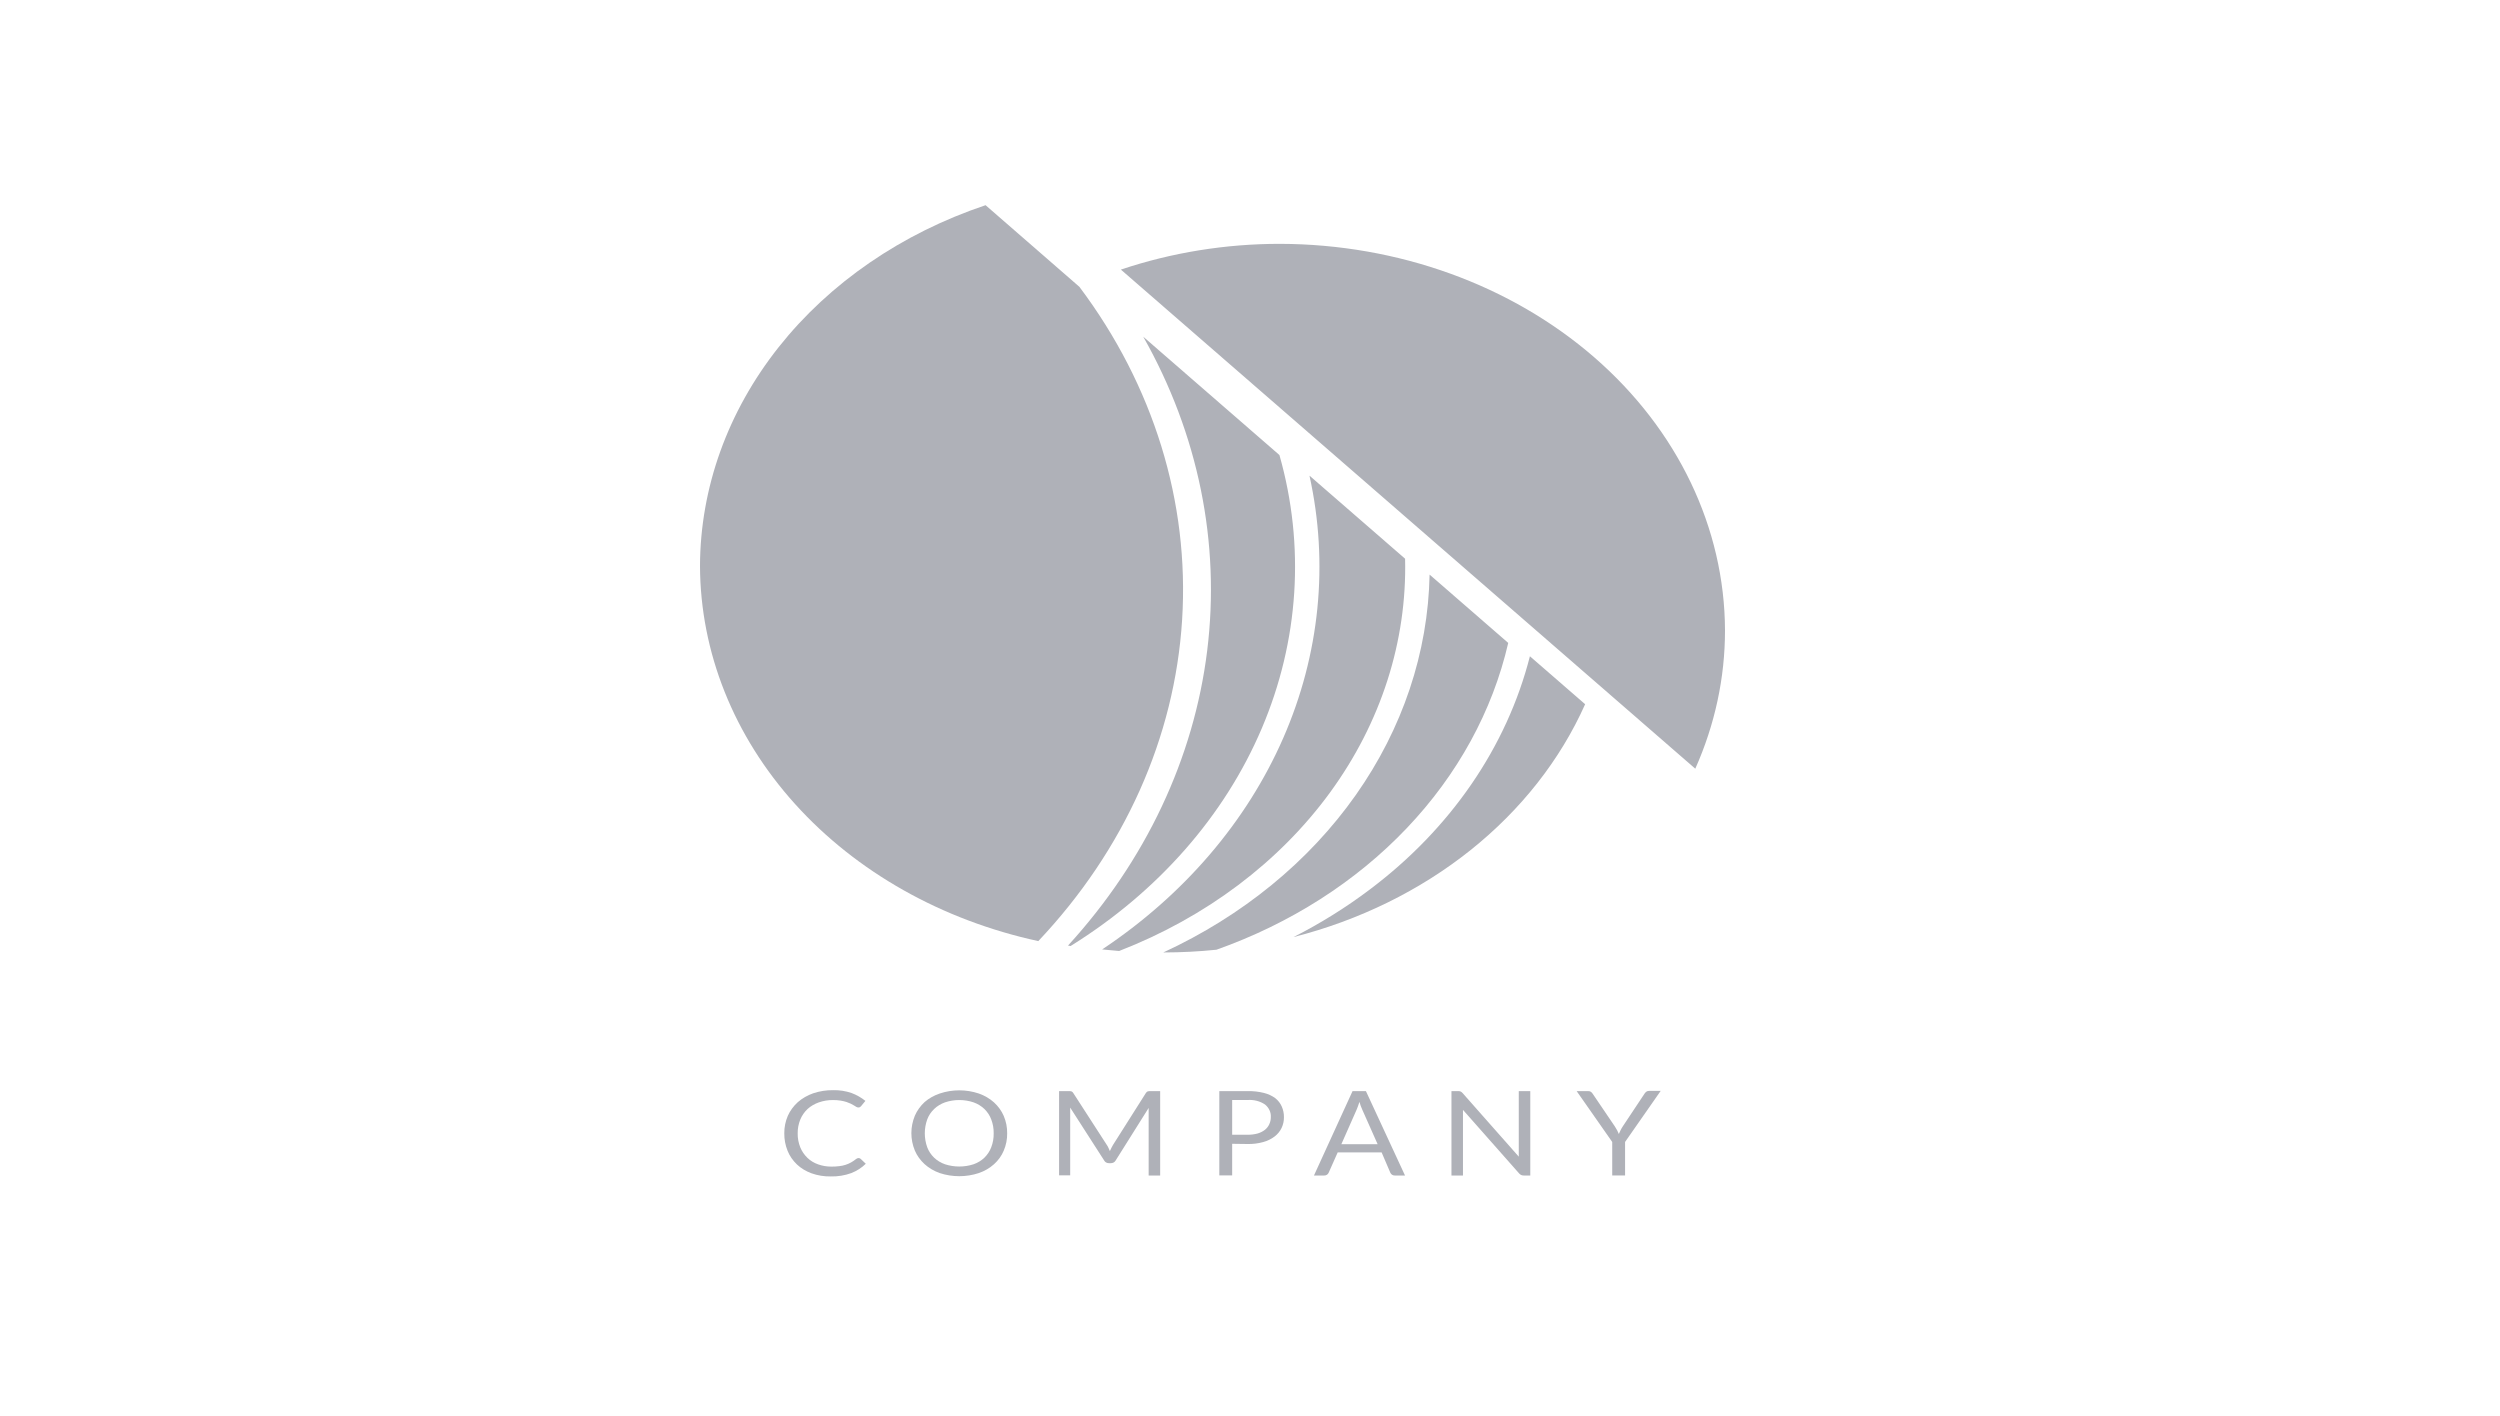
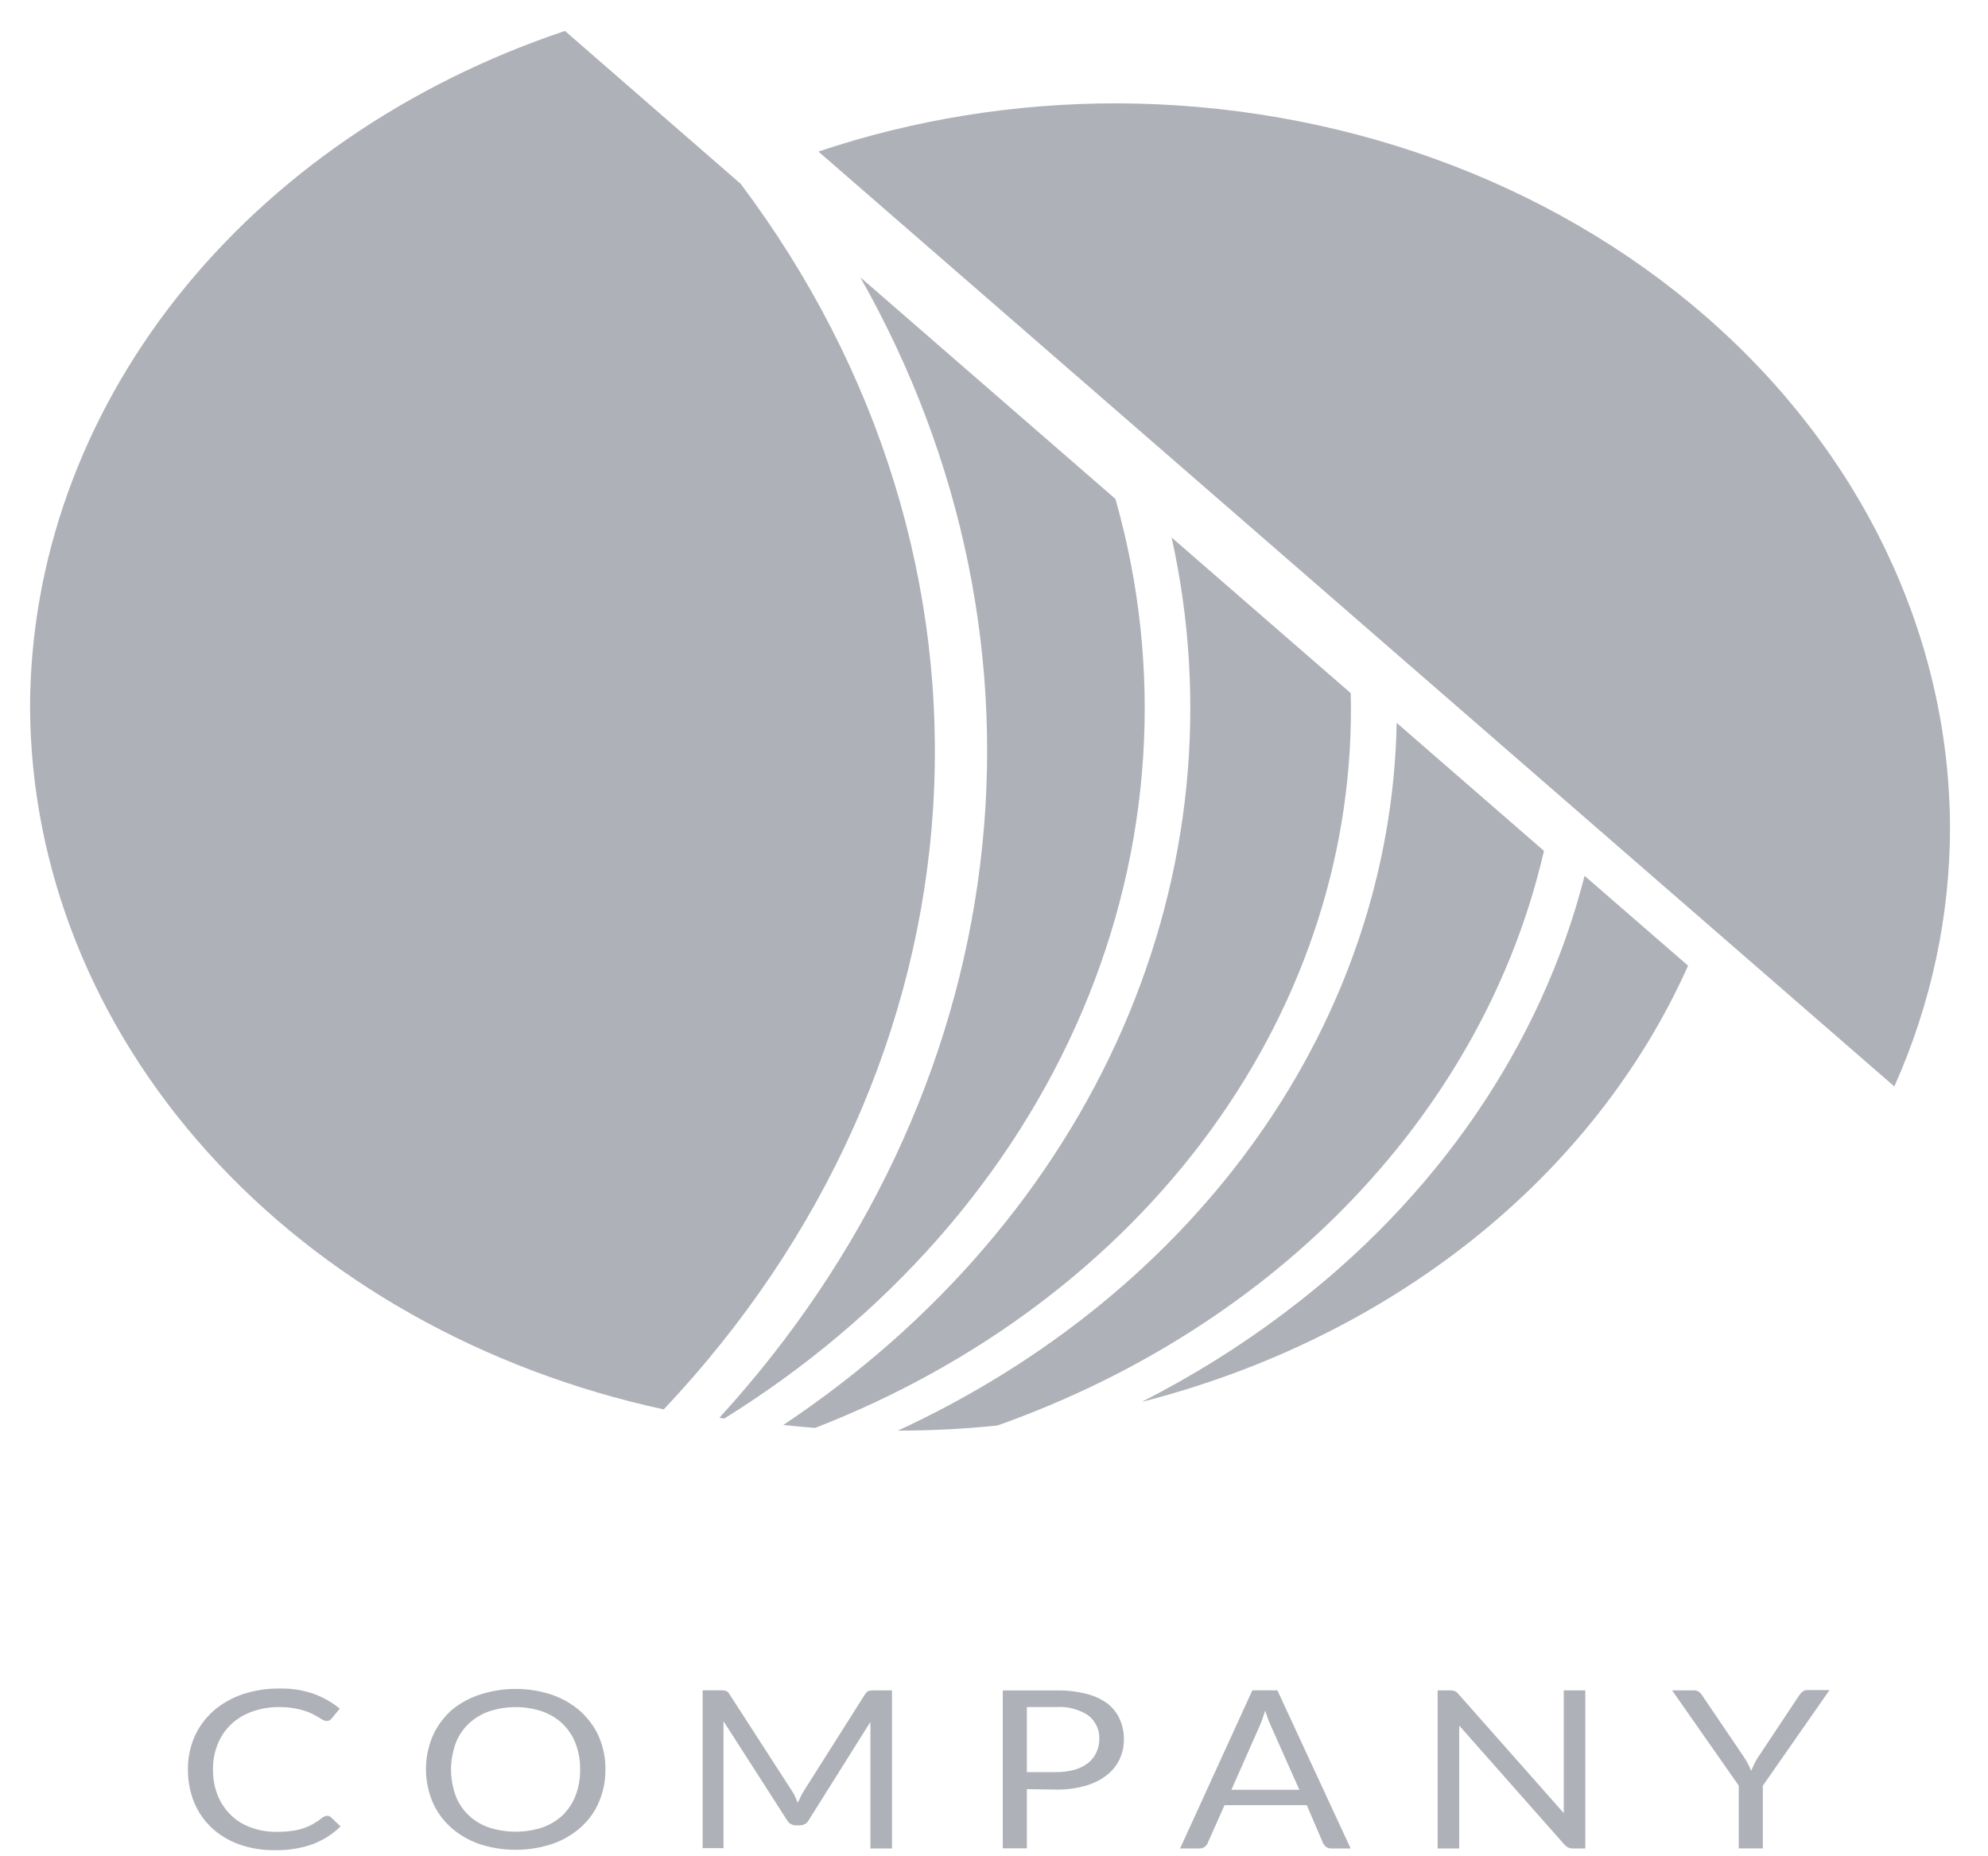
- <svg xmlns="http://www.w3.org/2000/svg" width="106" height="60" viewBox="0 0 106 60" fill="none">
-   <path d="M36.406 49.101C36.422 49.102 36.438 49.105 36.452 49.111C36.467 49.116 36.48 49.124 36.491 49.135L36.709 49.343C36.539 49.512 36.33 49.647 36.095 49.739C35.82 49.839 35.524 49.888 35.226 49.881C34.945 49.886 34.667 49.841 34.408 49.748C34.174 49.663 33.964 49.536 33.791 49.374C33.616 49.206 33.48 49.01 33.394 48.796C33.298 48.557 33.251 48.306 33.254 48.054C33.251 47.8 33.301 47.548 33.404 47.31C33.5 47.095 33.643 46.899 33.827 46.732C34.013 46.569 34.236 46.441 34.481 46.355C34.75 46.265 35.036 46.22 35.324 46.223C35.591 46.217 35.857 46.258 36.106 46.344C36.322 46.425 36.52 46.538 36.693 46.678L36.51 46.9C36.497 46.916 36.481 46.93 36.464 46.941C36.442 46.953 36.416 46.959 36.39 46.957C36.362 46.956 36.334 46.947 36.311 46.934L36.213 46.874L36.076 46.798C36.017 46.77 35.956 46.746 35.894 46.725C35.813 46.7 35.73 46.68 35.645 46.666C35.538 46.649 35.43 46.641 35.321 46.642C35.114 46.64 34.908 46.674 34.716 46.742C34.537 46.805 34.375 46.9 34.241 47.021C34.105 47.15 34.001 47.302 33.933 47.467C33.856 47.655 33.819 47.854 33.822 48.054C33.818 48.257 33.856 48.459 33.933 48.651C34 48.815 34.103 48.965 34.236 49.094C34.361 49.215 34.516 49.309 34.688 49.369C34.867 49.433 35.057 49.465 35.25 49.464C35.361 49.465 35.473 49.459 35.583 49.445C35.763 49.426 35.935 49.372 36.087 49.286C36.163 49.242 36.236 49.193 36.303 49.139C36.331 49.116 36.367 49.103 36.406 49.101Z" fill="#AFB1B8" />
-   <path d="M42.704 48.054C42.708 48.305 42.658 48.555 42.557 48.791C42.468 49.004 42.328 49.199 42.146 49.363C41.965 49.526 41.745 49.654 41.502 49.738C40.968 49.915 40.378 49.915 39.844 49.738C39.603 49.653 39.385 49.524 39.204 49.361C39.022 49.195 38.881 48.999 38.789 48.783C38.593 48.306 38.593 47.785 38.789 47.308C38.882 47.092 39.023 46.895 39.204 46.727C39.386 46.569 39.604 46.446 39.844 46.365C40.377 46.185 40.969 46.185 41.502 46.365C41.744 46.45 41.963 46.578 42.145 46.741C42.325 46.906 42.465 47.1 42.557 47.312C42.658 47.55 42.708 47.801 42.704 48.054ZM42.132 48.054C42.136 47.853 42.101 47.653 42.028 47.462C41.967 47.298 41.868 47.147 41.736 47.019C41.609 46.897 41.451 46.801 41.276 46.739C40.888 46.609 40.458 46.609 40.071 46.739C39.895 46.801 39.738 46.897 39.61 47.019C39.477 47.146 39.376 47.297 39.315 47.462C39.177 47.847 39.177 48.26 39.315 48.646C39.377 48.81 39.477 48.961 39.61 49.089C39.738 49.21 39.895 49.305 40.071 49.366C40.459 49.492 40.887 49.492 41.276 49.366C41.451 49.305 41.608 49.21 41.736 49.089C41.867 48.96 41.966 48.809 42.028 48.646C42.101 48.455 42.136 48.255 42.132 48.054Z" fill="#AFB1B8" />
-   <path d="M47.001 48.675L47.059 48.807C47.08 48.76 47.099 48.717 47.121 48.675C47.142 48.63 47.166 48.587 47.192 48.544L48.585 46.344C48.613 46.306 48.637 46.282 48.664 46.275C48.702 46.265 48.74 46.261 48.779 46.263H49.191V49.843H48.703V47.211C48.703 47.178 48.703 47.14 48.703 47.099C48.7 47.059 48.7 47.017 48.703 46.976L47.301 49.208C47.283 49.241 47.255 49.269 47.219 49.289C47.183 49.309 47.142 49.319 47.099 49.319H47.02C46.978 49.319 46.936 49.309 46.9 49.289C46.864 49.27 46.836 49.241 46.819 49.208L45.376 46.962C45.376 47.005 45.376 47.047 45.376 47.09C45.376 47.133 45.376 47.17 45.376 47.204V49.835H44.905V46.263H45.316C45.355 46.261 45.394 46.265 45.431 46.275C45.465 46.29 45.492 46.314 45.507 46.344L46.93 48.547C46.958 48.587 46.982 48.63 47.001 48.675Z" fill="#AFB1B8" />
-   <path d="M52.244 48.497V49.838H51.699V46.263H52.915C53.145 46.259 53.373 46.286 53.594 46.341C53.77 46.385 53.934 46.461 54.074 46.564C54.195 46.661 54.288 46.781 54.346 46.915C54.411 47.06 54.442 47.216 54.439 47.372C54.441 47.529 54.407 47.684 54.338 47.829C54.273 47.966 54.172 48.088 54.044 48.187C53.904 48.294 53.739 48.375 53.561 48.423C53.349 48.482 53.127 48.51 52.904 48.506L52.244 48.497ZM52.244 48.113H52.904C53.047 48.115 53.19 48.096 53.327 48.059C53.439 48.026 53.543 47.973 53.632 47.905C53.714 47.839 53.777 47.758 53.817 47.668C53.862 47.572 53.884 47.47 53.883 47.367C53.889 47.268 53.871 47.168 53.828 47.076C53.786 46.983 53.721 46.9 53.638 46.832C53.429 46.69 53.168 46.622 52.904 46.64H52.244V48.113Z" fill="#AFB1B8" />
-   <path d="M59.573 49.842H59.142C59.099 49.844 59.057 49.832 59.022 49.809C58.991 49.787 58.967 49.758 58.951 49.726L58.581 48.862H56.718L56.334 49.726C56.32 49.758 56.296 49.786 56.266 49.807C56.231 49.831 56.188 49.844 56.143 49.842H55.712L57.348 46.263H57.915L59.573 49.842ZM56.874 48.513H58.411L57.763 47.056C57.713 46.947 57.672 46.834 57.64 46.72L57.577 46.907C57.558 46.964 57.536 47.016 57.517 47.059L56.874 48.513Z" fill="#AFB1B8" />
-   <path d="M61.929 46.279C61.961 46.295 61.989 46.317 62.011 46.343L64.396 49.042C64.396 48.999 64.396 48.956 64.396 48.916C64.396 48.876 64.396 48.836 64.396 48.798V46.263H64.884V49.842H64.612C64.573 49.843 64.534 49.836 64.5 49.821C64.466 49.804 64.436 49.782 64.412 49.755L62.03 47.059C62.032 47.1 62.032 47.141 62.03 47.182C62.03 47.222 62.03 47.258 62.03 47.291V49.842H61.542V46.263H61.831C61.864 46.262 61.898 46.268 61.929 46.279Z" fill="#AFB1B8" />
-   <path d="M68.903 48.419V49.84H68.358V48.419L66.85 46.263H67.338C67.38 46.261 67.422 46.272 67.455 46.294C67.485 46.317 67.51 46.344 67.529 46.374L68.472 47.765C68.51 47.824 68.543 47.879 68.57 47.931C68.598 47.983 68.62 48.033 68.639 48.082L68.709 47.928C68.736 47.872 68.767 47.818 68.802 47.765L69.732 46.365C69.751 46.337 69.775 46.312 69.803 46.289C69.835 46.265 69.877 46.252 69.92 46.254H70.413L68.903 48.419Z" fill="#AFB1B8" />
-   <path d="M46.731 40.256C46.968 40.282 47.209 40.303 47.451 40.322C51.13 38.893 54.242 36.552 56.399 33.594C58.555 30.636 59.66 27.191 59.576 23.69L55.522 20.168C56.346 23.895 55.96 27.748 54.408 31.296C52.855 34.844 50.197 37.946 46.731 40.256Z" fill="#AFB1B8" />
-   <path d="M45.284 40.092L45.393 40.111C49.097 37.809 51.92 34.595 53.499 30.884C55.078 27.173 55.339 23.135 54.248 19.294L48.474 14.277C50.809 18.401 51.749 23.016 51.185 27.586C50.62 32.156 48.574 36.493 45.284 40.092Z" fill="#AFB1B8" />
-   <path d="M64.868 27.826C63.887 31.673 61.504 35.142 58.074 37.719C57.072 38.475 55.991 39.15 54.845 39.732C57.639 39.019 60.206 37.758 62.35 36.046C64.494 34.334 66.157 32.217 67.21 29.859L64.868 27.826Z" fill="#AFB1B8" />
-   <path d="M63.949 27.26L60.615 24.363C60.551 27.666 59.47 30.894 57.484 33.711C55.499 36.529 52.681 38.833 49.324 40.384H49.341C50.089 40.383 50.836 40.345 51.579 40.268C54.716 39.155 57.488 37.385 59.646 35.115C61.805 32.846 63.283 30.147 63.949 27.26Z" fill="#AFB1B8" />
-   <path d="M45.766 12.161L41.788 8.7C38.232 9.894 35.174 11.993 33.013 14.722C30.853 17.451 29.691 20.683 29.68 23.996V23.996C29.693 27.656 31.111 31.208 33.709 34.089C36.307 36.97 39.937 39.016 44.024 39.903C47.672 36.041 49.809 31.269 50.122 26.28C50.435 21.291 48.909 16.345 45.766 12.161Z" fill="#AFB1B8" />
-   <path d="M73.14 26.727C73.126 22.385 71.134 18.224 67.6 15.153C64.066 12.083 59.276 10.352 54.278 10.339C51.969 10.337 49.679 10.708 47.525 11.431L71.88 32.593C72.714 30.722 73.141 28.733 73.14 26.727Z" fill="#AFB1B8" />
+ <svg xmlns="http://www.w3.org/2000/svg" width="45" height="42" fill="none">
+   <path d="M7.406 41.101c.016 0.0.032.004.046.009.015.006.028.014.038.024l.218.208c-.169.169-.379.304-.613.396-.275.1-.572.149-.87.142-.28.005-.559-.04-.818-.133-.234-.085-.444-.213-.616-.374-.176-.168-.311-.364-.398-.578-.095-.238-.142-.489-.139-.742-.004-.254.047-.506.15-.744.095-.215.239-.412.423-.578.186-.163.409-.291.654-.377.269-.09.554-.136.842-.133.268-.006.534.035.782.121.216.081.414.194.586.334l-.183.223c-.013.016-.028.029-.046.04-.022.013-.048.019-.074.017-.028-.002-.056-.01-.079-.024l-.098-.059-.136-.076c-.059-.028-.12-.053-.183-.073-.081-.025-.164-.045-.248-.059-.107-.017-.216-.025-.324-.024-.207-.002-.413.032-.605.1-.179.063-.341.158-.474.28-.136.129-.241.281-.308.446-.077.189-.115.388-.112.588-.003.203.035.405.112.597.067.163.169.314.303.443.125.12.28.214.453.275.178.064.369.096.562.095.111.002.223-.005.333-.019.18-.019.352-.073.504-.159.076-.044.148-.093.215-.147.028-.023.065-.037.104-.038ZM13.704 40.054c.003.251-.046.501-.147.737-.089.214-.229.409-.411.572-.182.163-.402.291-.644.376-.534.177-1.124.177-1.658 0-.241-.086-.46-.214-.641-.377-.182-.166-.323-.363-.414-.578-.196-.477-.196-.999 0-1.476.093-.215.234-.412.414-.581.183-.158.401-.281.641-.362.533-.18 1.125-.18 1.658 0 .242.086.461.214.643.377.179.165.319.359.412.571.101.237.151.489.147.742Zm-.573 0c.004-.201-.031-.401-.104-.592-.061-.164-.161-.314-.292-.443-.128-.122-.285-.217-.461-.28-.388-.13-.817-.13-1.205 0-.176.062-.333.158-.461.28-.133.128-.234.279-.294.443-.139.386-.139.799 0 1.185.061.164.162.315.294.443.128.121.285.216.461.277.389.126.817.126 1.205 0 .175-.061.333-.156.461-.277.131-.129.23-.28.292-.443.073-.191.108-.391.104-.592ZM18.001 40.675l.057.133c.022-.047.041-.09.063-.133.021-.044.044-.088.071-.13l1.393-2.201c.027-.038.052-.061.079-.069.037-.01.076-.014.115-.012h.412v3.579h-.488v-2.743c-.003-.041-.003-.082 0-.123l-1.401 2.231c-.018.033-.046.062-.082.081-.036.02-.077.03-.12.03h-.079c-.042.001-.084-.01-.12-.029-.036-.02-.064-.048-.082-.082l-1.442-2.246v2.873h-.472v-3.572h.412c.039-.002.077.002.115.012.034.015.061.039.076.069l1.423 2.203c.028.041.052.084.071.128ZM23.244 40.497v1.341h-.545v-3.574h1.216c.23-.004.458.022.679.078.176.043.34.119.48.223.121.097.214.217.273.351.064.146.096.301.093.457.002.157-.032.312-.101.457-.066.137-.166.26-.294.358-.14.107-.304.188-.482.237-.212.059-.434.087-.657.083l-.66-.009Zm0-.384h.66c.143.002.286-.017.423-.054.113-.033.216-.085.305-.154.082-.066.145-.147.185-.237.045-.096.067-.198.066-.301.006-.099-.012-.199-.055-.291-.042-.092-.107-.176-.191-.244-.208-.141-.47-.21-.733-.192h-.66v1.473ZM30.573 41.842h-.431c-.043.001-.086-.01-.12-.033-.031-.022-.055-.051-.071-.083l-.371-.865h-1.862l-.384.865c-.014.032-.038.059-.068.081-.035.024-.078.037-.123.035h-.431l1.636-3.58h.567l1.658 3.58Zm-2.699-1.329h1.538l-.649-1.457c-.05-.11-.09-.222-.123-.336l-.063.187c-.019.057-.041.109-.06.152l-.643 1.455ZM32.929 38.279c.033.015.061.037.082.064l2.386 2.698V38.263h.488v3.579h-.273c-.039.001-.077-.006-.112-.021-.034-.017-.063-.04-.087-.066l-2.383-2.696c.003.041.003.082 0 .123V41.842h-.488v-3.579h.289c.034-.001.067.005.098.017ZM39.903 40.419v1.421h-.545v-1.421L37.85 38.263h.488c.042-.002.084.009.117.031.03.023.054.05.074.081l.943 1.391c.038.059.071.114.098.166.027.052.049.102.068.152l.071-.154c.026-.056.058-.111.093-.163l.93-1.4c.019-.028.043-.053.071-.076.032-.025.074-.037.117-.035h.493l-1.51 2.165ZM17.731 32.256c.237.026.477.047.72.066 3.679-1.43 6.791-3.77 8.947-6.728 2.156-2.958 3.262-6.403 3.177-9.904l-4.054-3.523c.824 3.727.439 7.58-1.114 11.128-1.552 3.548-4.21 6.65-7.676 8.96Z" fill="#AFB1B8" />
+   <path d="m16.284 32.092.109.019c3.704-2.302 6.528-5.516 8.107-9.227 1.579-3.711 1.84-7.749.749-11.59l-5.775-5.017c2.336 4.124 3.276 8.739 2.711 13.309-.565 4.57-2.611 8.907-5.901 12.506ZM35.868 19.826c-.981 3.847-3.364 7.316-6.794 9.892-1.002.757-2.083 1.431-3.228 2.014 2.793-.713 5.361-1.975 7.505-3.686 2.144-1.712 3.806-3.829 4.86-6.187l-2.342-2.033Z" fill="#AFB1B8" />
+   <path d="m34.949 19.26-3.334-2.897c-.064 3.303-1.145 6.531-3.13 9.348-1.986 2.817-4.803 5.121-8.16 6.672h.016c.748-0 1.496-.039 2.238-.116 3.137-1.113 5.909-2.883 8.067-5.152 2.159-2.27 3.637-4.968 4.303-7.855ZM16.766 4.161 12.788.7C9.232 1.894 6.174 3.993 4.013 6.722 1.853 9.451.691 12.684.68 15.996.693 19.656 2.111 23.208 4.709 26.089 7.307 28.97 10.937 31.016 15.024 31.903c3.648-3.862 5.785-8.634 6.098-13.623.313-4.989-1.212-9.935-4.356-14.119ZM44.14 18.727c-.014-4.343-2.006-8.504-5.54-11.574-3.534-3.071-8.323-4.801-13.321-4.814-2.31-.002-4.599.368-6.753 1.092L42.88 24.593c.834-1.871 1.261-3.859 1.26-5.865Z" fill="#AFB1B8" />
</svg>
